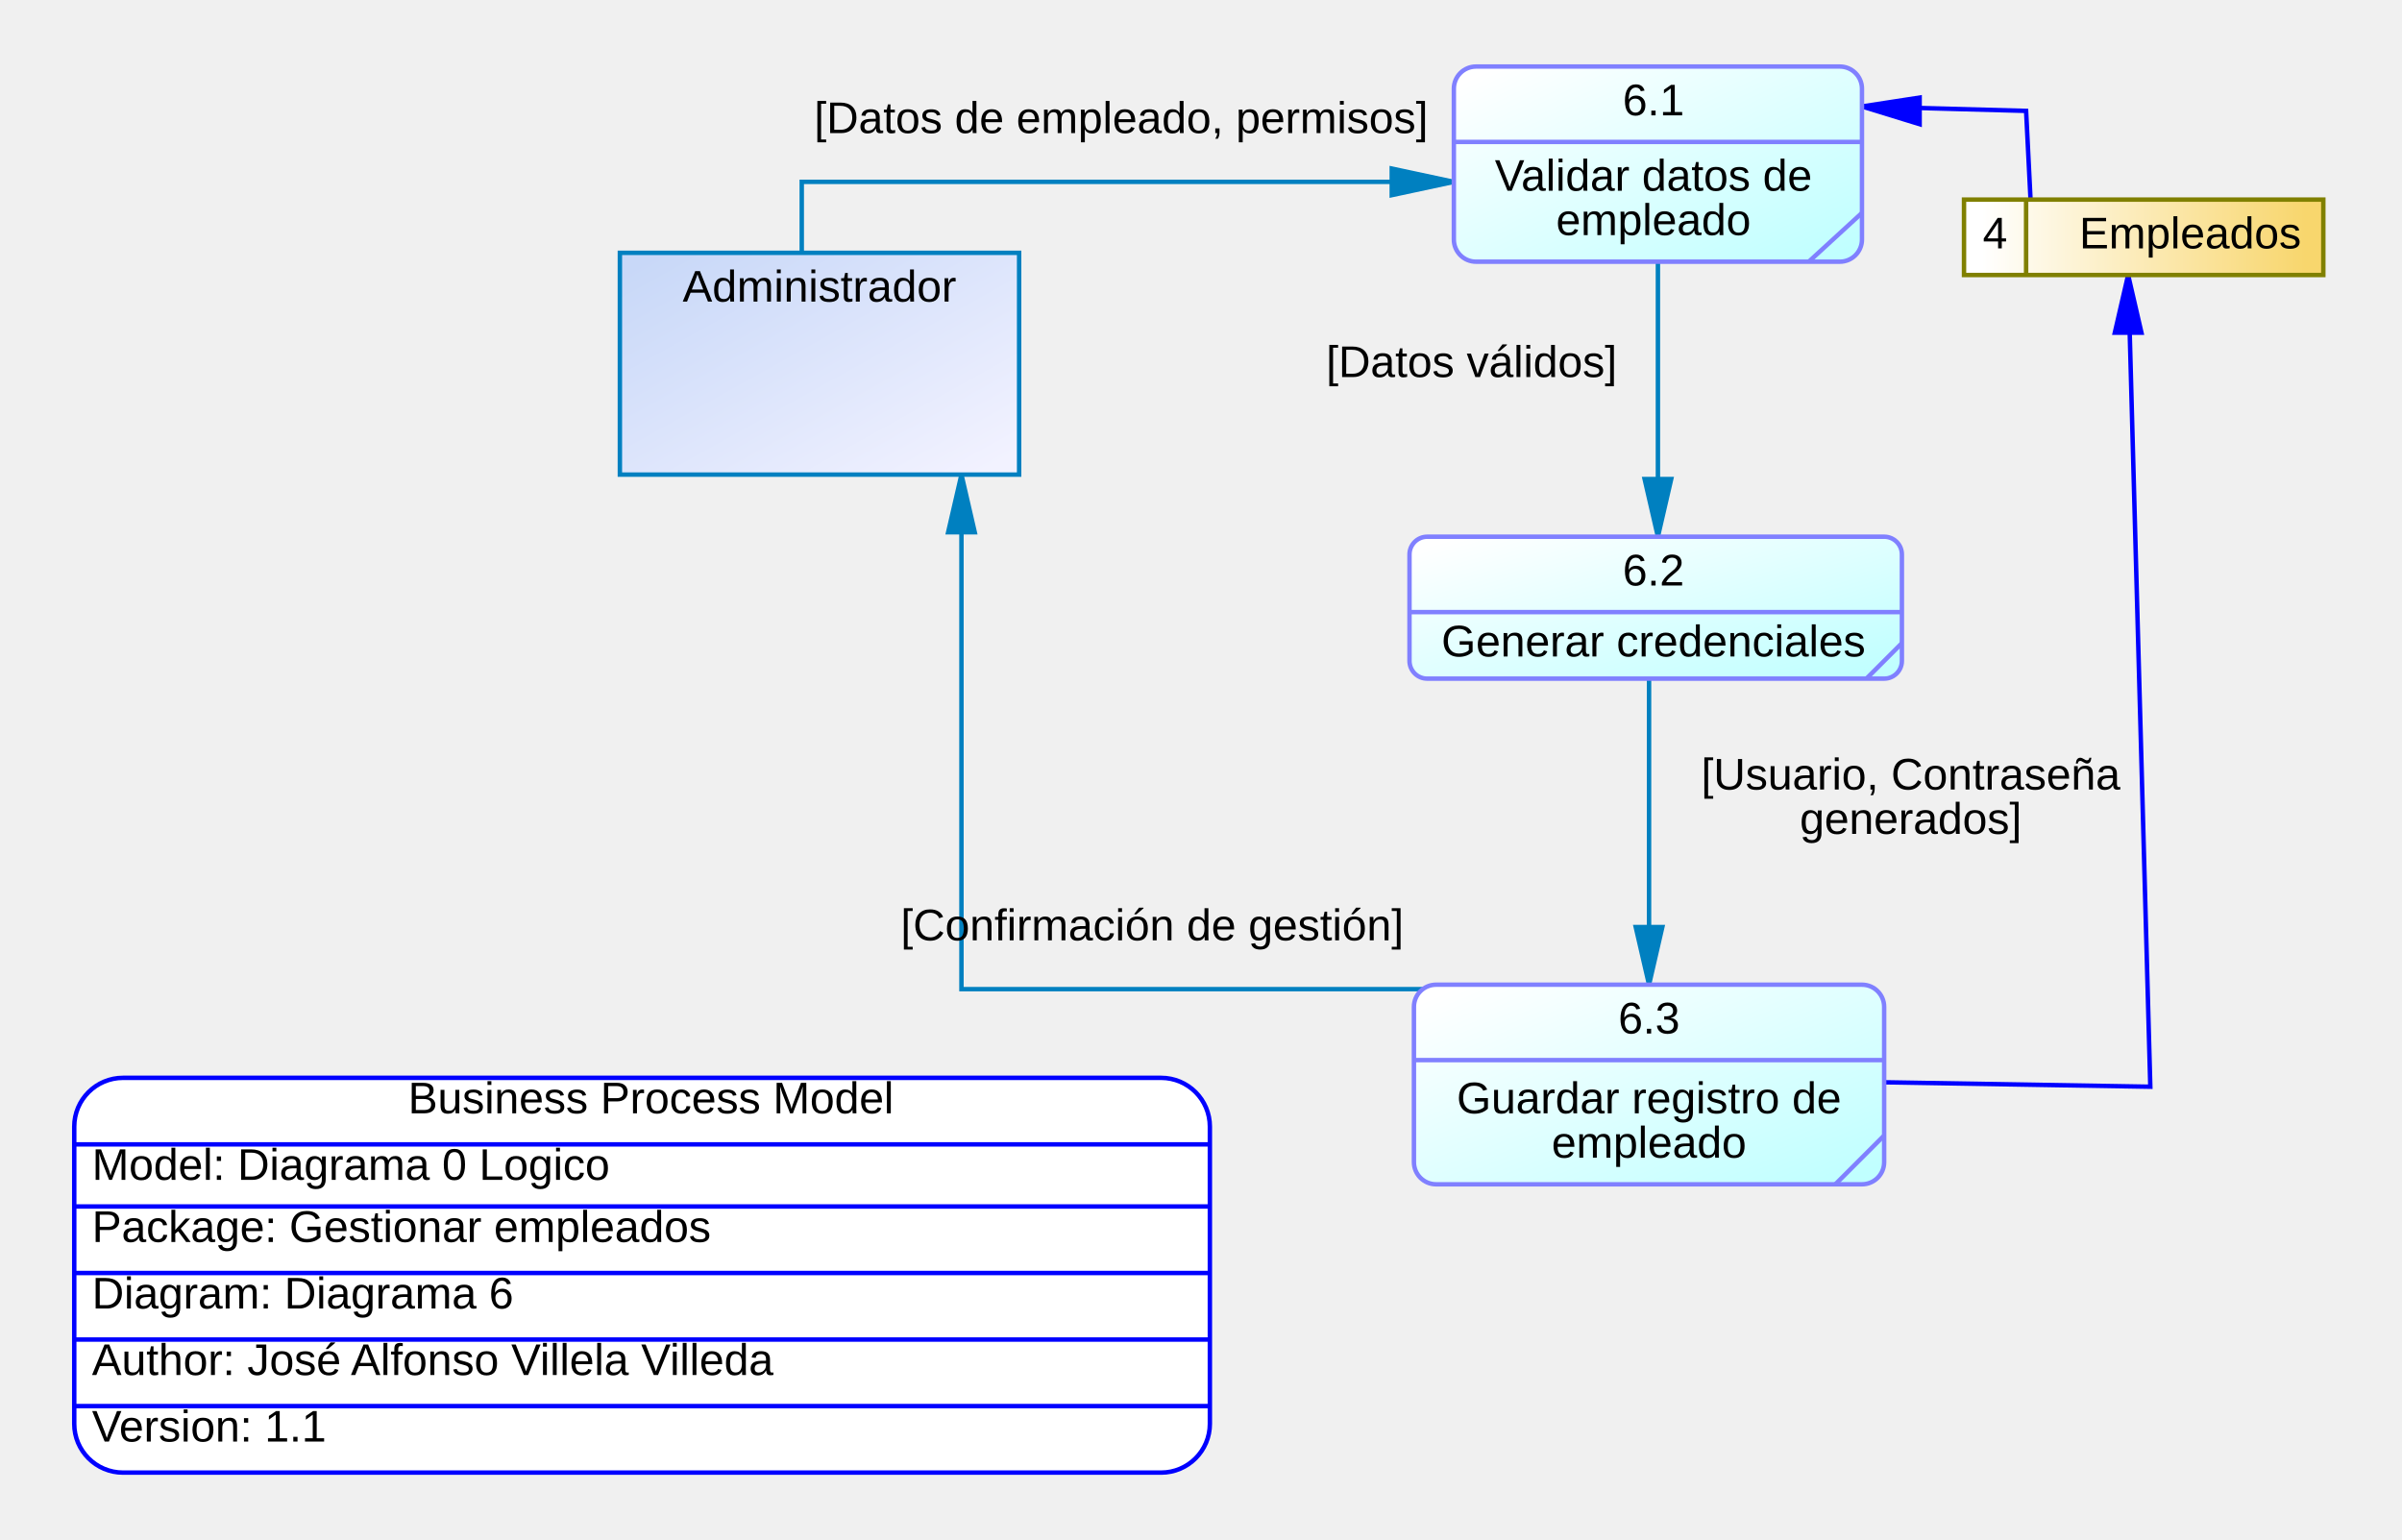
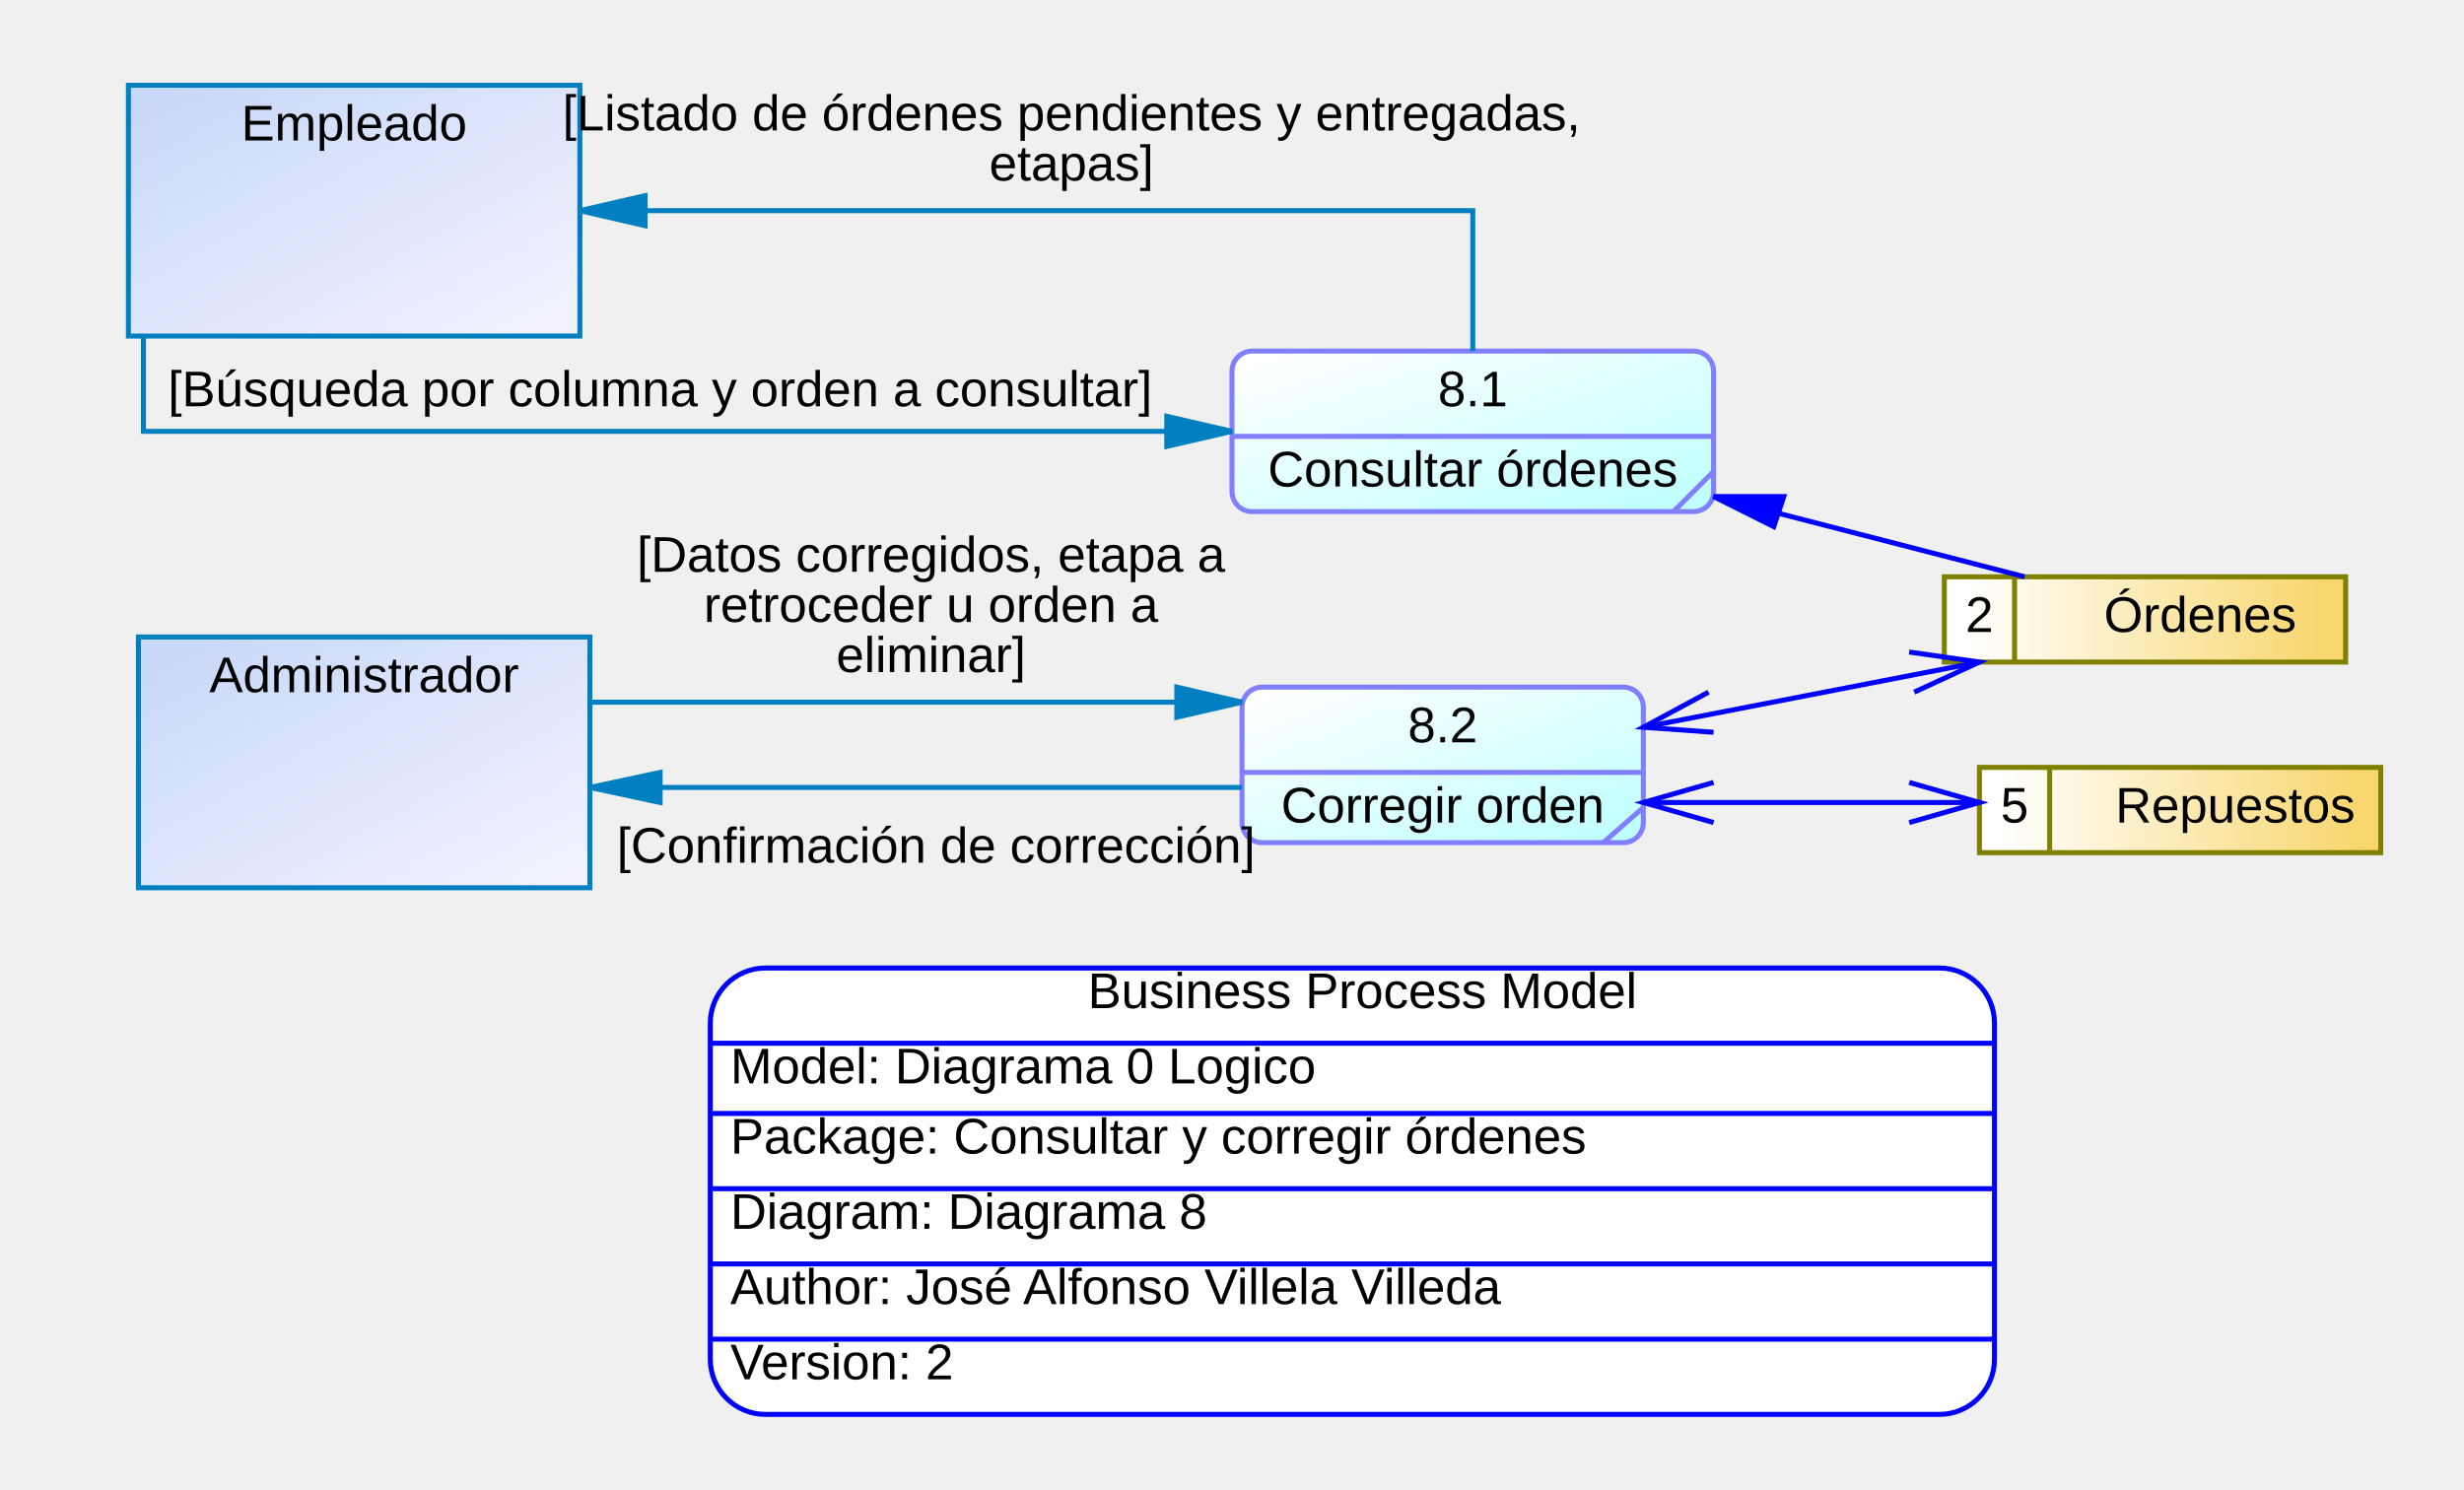
- <svg xmlns="http://www.w3.org/2000/svg" xmlns:xlink="http://www.w3.org/1999/xlink" width="142mm" height="91mm" version="1.1" viewBox="0 0 538 347">
-   <rect x="15" y="243" rx="11" ry="11" fill="#ffffff" width="256" height="89" stroke="#0000ff" stroke-width="1" />
-   <text x="145" y="251" fill="#000000" font-size="10" font-family="'Arial Unicode MS','Arial'" text-anchor="middle">Business Process Model</text>
-   <text x="19" y="266" fill="#000000" font-size="10" font-family="'Arial Unicode MS','Arial'" text-anchor="start">Model: Diagrama 0 Logico</text>
-   <text x="19" y="280" fill="#000000" font-size="10" font-family="'Arial Unicode MS','Arial'" text-anchor="start">Package: Gestionar empleados</text>
-   <text x="19" y="295" fill="#000000" font-size="10" font-family="'Arial Unicode MS','Arial'" text-anchor="start">Diagram: Diagrama 6</text>
-   <text x="19" y="310" fill="#000000" font-size="10" font-family="'Arial Unicode MS','Arial'" text-anchor="start">Author: José Alfonso Villela Villeda</text>
-   <text x="19" y="325" fill="#000000" font-size="10" font-family="'Arial Unicode MS','Arial'" text-anchor="start">Version: 1.1</text>
-   <line x1="15" x2="271" y1="317" y2="317" stroke="#0000ff" stroke-width="1" />
-   <line x1="15" x2="271" y1="302" y2="302" stroke="#0000ff" stroke-width="1" />
-   <line x1="15" x2="271" y1="287" y2="287" stroke="#0000ff" stroke-width="1" />
-   <line x1="15" x2="271" y1="272" y2="272" stroke="#0000ff" stroke-width="1" />
-   <line x1="15" x2="271" y1="258" y2="258" stroke="#0000ff" stroke-width="1" />
-   <a target="_parent" xlink:href="Repo11.htm#3">
-     <polyline fill="none" points="179,57 179,41 326,41" stroke="#0080c0" stroke-width="1" />
-     <polygon fill="#0080c0" points="326,41 312,44 312,38" stroke="#0080c0" stroke-width="1" stroke-linejoin="miter" />
-     <text x="251" y="30" fill="#000000" font-size="10" font-family="'Arial Unicode MS','Arial'" text-anchor="middle">[Datos de empleado, permisos]</text>
-   </a>
-   <polyline fill="none" points="418,24 455,25 456,45" stroke="#0000ff" stroke-width="1" />
-   <polygon fill="#0000ff" points="418,24 431,22 431,28" stroke="#0000ff" stroke-width="1" stroke-linejoin="miter" />
-   <a target="_parent" xlink:href="Repo9.htm#3">
-     <polyline fill="none" points="372,59 372,121" stroke="#0080c0" stroke-width="1" />
-     <polygon fill="#0080c0" points="372,121 369,108 375,108" stroke="#0080c0" stroke-width="1" stroke-linejoin="miter" />
-     <text x="330" y="85" fill="#000000" font-size="10" font-family="'Arial Unicode MS','Arial'" text-anchor="middle">[Datos válidos]</text>
-   </a>
-   <a target="_parent" xlink:href="Repo10.htm#3">
-     <polyline fill="none" points="370,153 370,222" stroke="#0080c0" stroke-width="1" />
-     <polygon fill="#0080c0" points="370,222 367,209 373,209" stroke="#0080c0" stroke-width="1" stroke-linejoin="miter" />
-     <text x="429" y="178" fill="#000000" font-size="10" font-family="'Arial Unicode MS','Arial'" text-anchor="middle">[Usuario, Contraseña </text>
-     <text x="429" y="188" fill="#000000" font-size="10" font-family="'Arial Unicode MS','Arial'" text-anchor="middle">generados]</text>
-   </a>
-   <polyline fill="none" points="423,244 483,245 478,62" stroke="#0000ff" stroke-width="1" />
-   <polygon fill="#0000ff" points="478,62 481,75 475,75" stroke="#0000ff" stroke-width="1" stroke-linejoin="miter" />
-   <a target="_parent" xlink:href="Repo8.htm#11">
-     <polyline fill="none" points="328,223 215,223 215,107" stroke="#0080c0" stroke-width="1" />
-     <polygon fill="#0080c0" points="215,107 218,120 212,120" stroke="#0080c0" stroke-width="1" stroke-linejoin="miter" />
-     <text x="258" y="212" fill="#000000" font-size="10" font-family="'Arial Unicode MS','Arial'" text-anchor="middle">[Confirmación de gestión]</text>
-   </a>
-   <a target="_parent" xlink:href="Repo5.htm#6">
+ <svg xmlns="http://www.w3.org/2000/svg" xmlns:xlink="http://www.w3.org/1999/xlink" width="129mm" height="78mm" version="1.1" viewBox="0 0 488 297">
+   <rect x="140" y="193" rx="11" ry="11" fill="#ffffff" width="256" height="89" stroke="#0000ff" stroke-width="1" />
+   <text x="270" y="201" fill="#000000" font-size="10" font-family="'Arial Unicode MS','Arial'" text-anchor="middle">Business Process Model</text>
+   <text x="144" y="216" fill="#000000" font-size="10" font-family="'Arial Unicode MS','Arial'" text-anchor="start">Model: Diagrama 0 Logico</text>
+   <text x="144" y="230" fill="#000000" font-size="10" font-family="'Arial Unicode MS','Arial'" text-anchor="start">Package: Consultar y corregir órdenes</text>
+   <text x="144" y="245" fill="#000000" font-size="10" font-family="'Arial Unicode MS','Arial'" text-anchor="start">Diagram: Diagrama 8</text>
+   <text x="144" y="260" fill="#000000" font-size="10" font-family="'Arial Unicode MS','Arial'" text-anchor="start">Author: José Alfonso Villela Villeda</text>
+   <text x="144" y="275" fill="#000000" font-size="10" font-family="'Arial Unicode MS','Arial'" text-anchor="start">Version: 2</text>
+   <line x1="140" x2="396" y1="267" y2="267" stroke="#0000ff" stroke-width="1" />
+   <line x1="140" x2="396" y1="252" y2="252" stroke="#0000ff" stroke-width="1" />
+   <line x1="140" x2="396" y1="237" y2="237" stroke="#0000ff" stroke-width="1" />
+   <line x1="140" x2="396" y1="222" y2="222" stroke="#0000ff" stroke-width="1" />
+   <line x1="140" x2="396" y1="208" y2="208" stroke="#0000ff" stroke-width="1" />
+   <a target="_parent" xlink:href="Repo10.htm#1">
    <defs>
      <linearGradient id="Gradient1" x1="0%" x2="100%" y1="0%" y2="100%" gradientUnits="objectBoundingBox">
+         <stop offset="5%" stop-color="#ffffff" />
+         <stop offset="95%" stop-color="#c0ffff" />
+       </linearGradient>
+     </defs>
+     <rect x="246" y="137" rx="4" ry="4" fill="url(#Gradient1)" width="80" height="31" stroke="#8080ff" stroke-width="1" />
+     <line x1="318" x2="326" y1="168" y2="161" stroke="#8080ff" stroke-width="1" />
+     <text x="286" y="148" fill="#000000" font-size="10" font-family="'Arial Unicode MS','Arial'" text-anchor="middle">8.2</text>
+     <line x1="246" x2="326" y1="154" y2="154" stroke="#8080ff" stroke-width="1" />
+     <text x="286" y="164" fill="#000000" font-size="10" font-family="'Arial Unicode MS','Arial'" text-anchor="middle">Corregir orden</text>
+   </a>
+   <a target="_parent" xlink:href="Repo9.htm#1">
+     <defs>
+       <linearGradient id="Gradient2" x1="0%" x2="100%" y1="0%" y2="100%" gradientUnits="objectBoundingBox">
+         <stop offset="5%" stop-color="#ffffff" />
+         <stop offset="95%" stop-color="#c0ffff" />
+       </linearGradient>
+     </defs>
+     <rect x="244" y="70" rx="4" ry="4" fill="url(#Gradient2)" width="96" height="32" stroke="#8080ff" stroke-width="1" />
+     <line x1="332" x2="340" y1="102" y2="94" stroke="#8080ff" stroke-width="1" />
+     <text x="292" y="81" fill="#000000" font-size="10" font-family="'Arial Unicode MS','Arial'" text-anchor="middle">8.1</text>
+     <line x1="244" x2="340" y1="87" y2="87" stroke="#8080ff" stroke-width="1" />
+     <text x="292" y="97" fill="#000000" font-size="10" font-family="'Arial Unicode MS','Arial'" text-anchor="middle">Consultar órdenes</text>
+   </a>
+   <a target="_parent" xlink:href="Repo6.htm#7">
+     <defs>
+       <linearGradient id="Gradient3" x1="0%" x2="100%" y1="0%" y2="100%" gradientUnits="objectBoundingBox">
        <stop offset="5%" stop-color="#c8d8f8" />
        <stop offset="95%" stop-color="#f2f2ff" />
      </linearGradient>
    </defs>
-     <rect x="138" y="57" fill="url(#Gradient1)" width="90" height="50" stroke="#0080c0" stroke-width="1" />
-     <text x="183" y="68" fill="#000000" font-size="10" font-family="'Arial Unicode MS','Arial'" text-anchor="middle">Administrador</text>
+     <rect x="26" y="127" fill="url(#Gradient3)" width="90" height="50" stroke="#0080c0" stroke-width="1" />
+     <text x="71" y="138" fill="#000000" font-size="10" font-family="'Arial Unicode MS','Arial'" text-anchor="middle">Administrador</text>
  </a>
+   <a target="_parent" xlink:href="Repo31.htm#145">
+     <polyline fill="none" points="116,140 246,140" stroke="#0080c0" stroke-width="1" />
+     <polygon fill="#0080c0" points="246,140 233,143 233,137" stroke="#0080c0" stroke-width="1" stroke-linejoin="miter" />
+     <text x="184" y="114" fill="#000000" font-size="10" font-family="'Arial Unicode MS','Arial'" text-anchor="middle">[Datos corregidos, etapa a </text>
+     <text x="184" y="124" fill="#000000" font-size="10" font-family="'Arial Unicode MS','Arial'" text-anchor="middle">retroceder u orden a </text>
+     <text x="184" y="134" fill="#000000" font-size="10" font-family="'Arial Unicode MS','Arial'" text-anchor="middle">eliminar]</text>
+   </a>
+   <a target="_parent" xlink:href="Repo8.htm#13">
+     <polyline fill="none" points="246,157 116,157" stroke="#0080c0" stroke-width="1" />
+     <polygon fill="#0080c0" points="116,157 130,154 130,160" stroke="#0080c0" stroke-width="1" stroke-linejoin="miter" />
+     <text x="185" y="172" fill="#000000" font-size="10" font-family="'Arial Unicode MS','Arial'" text-anchor="middle">[Confirmación de corrección]</text>
+   </a>
+   <a target="_parent" xlink:href="Repo31.htm#115">
+     <defs>
+       <linearGradient id="Gradient4" x1="0%" x2="100%" y1="0%" y2="0%" gradientUnits="objectBoundingBox">
+         <stop offset="5%" stop-color="#ffffff" />
+         <stop offset="95%" stop-color="#f8d66d" />
+       </linearGradient>
+     </defs>
+     <rect x="386" y="115" fill="url(#Gradient4)" width="80" height="17" stroke="#808000" stroke-width="1" />
+     <line x1="400" x2="400" y1="115" y2="132" stroke="#808000" stroke-width="1" />
+     <text x="393" y="126" fill="#000000" font-size="10" font-family="'Arial Unicode MS','Arial'" text-anchor="middle">2</text>
+     <text x="437" y="126" fill="#000000" font-size="10" font-family="'Arial Unicode MS','Arial'" text-anchor="middle">Órdenes</text>
+   </a>
+   <polyline fill="none" points="326,145 393,132" stroke="#0000ff" stroke-width="1" />
+   <polyline fill="none" points="339,138 326,145 340,146" stroke="#0000ff" stroke-width="1" />
+   <polyline fill="none" points="380,138 393,132 379,130" stroke="#0000ff" stroke-width="1" />
+   <a target="_parent" xlink:href="Repo31.htm#111">
+     <defs>
+       <linearGradient id="Gradient5" x1="0%" x2="100%" y1="0%" y2="0%" gradientUnits="objectBoundingBox">
+         <stop offset="5%" stop-color="#ffffff" />
+         <stop offset="95%" stop-color="#f8d66d" />
+       </linearGradient>
+     </defs>
+     <rect x="393" y="153" fill="url(#Gradient5)" width="80" height="17" stroke="#808000" stroke-width="1" />
+     <line x1="407" x2="407" y1="153" y2="170" stroke="#808000" stroke-width="1" />
+     <text x="400" y="164" fill="#000000" font-size="10" font-family="'Arial Unicode MS','Arial'" text-anchor="middle">5</text>
+     <text x="444" y="164" fill="#000000" font-size="10" font-family="'Arial Unicode MS','Arial'" text-anchor="middle">Repuestos</text>
+   </a>
+   <polyline fill="none" points="326,160 393,160" stroke="#0000ff" stroke-width="1" />
+   <polyline fill="none" points="340,156 326,160 340,164" stroke="#0000ff" stroke-width="1" />
+   <polyline fill="none" points="379,164 393,160 379,156" stroke="#0000ff" stroke-width="1" />
  <defs>
-     <linearGradient id="Gradient2" x1="0%" x2="100%" y1="0%" y2="0%" gradientUnits="objectBoundingBox">
-       <stop offset="5%" stop-color="#ffffff" />
-       <stop offset="95%" stop-color="#f8d66d" />
+     <linearGradient id="Gradient6" x1="0%" x2="100%" y1="0%" y2="100%" gradientUnits="objectBoundingBox">
+       <stop offset="5%" stop-color="#c8d8f8" />
+       <stop offset="95%" stop-color="#f2f2ff" />
    </linearGradient>
  </defs>
-   <rect x="441" y="45" fill="url(#Gradient2)" width="81" height="17" stroke="#808000" stroke-width="1" />
-   <line x1="455" x2="455" y1="45" y2="62" stroke="#808000" stroke-width="1" />
-   <text x="448" y="56" fill="#000000" font-size="10" font-family="'Arial Unicode MS','Arial'" text-anchor="middle">4</text>
-   <text x="492" y="56" fill="#000000" font-size="10" font-family="'Arial Unicode MS','Arial'" text-anchor="middle">Empleados</text>
-   <a target="_parent" xlink:href="Repo11.htm#1">
-     <defs>
-       <linearGradient id="Gradient3" x1="0%" x2="100%" y1="0%" y2="100%" gradientUnits="objectBoundingBox">
-         <stop offset="5%" stop-color="#ffffff" />
-         <stop offset="95%" stop-color="#c0ffff" />
-       </linearGradient>
-     </defs>
-     <rect x="326" y="15" rx="5" ry="5" fill="url(#Gradient3)" width="92" height="44" stroke="#8080ff" stroke-width="1" />
-     <line x1="406" x2="418" y1="59" y2="48" stroke="#8080ff" stroke-width="1" />
-     <text x="371" y="26" fill="#000000" font-size="10" font-family="'Arial Unicode MS','Arial'" text-anchor="middle">6.1</text>
-     <line x1="326" x2="418" y1="32" y2="32" stroke="#8080ff" stroke-width="1" />
-     <text x="371" y="43" fill="#000000" font-size="10" font-family="'Arial Unicode MS','Arial'" text-anchor="middle">Validar datos de </text>
-     <text x="371" y="53" fill="#000000" font-size="10" font-family="'Arial Unicode MS','Arial'" text-anchor="middle">empleado</text>
+   <rect x="24" y="17" fill="url(#Gradient6)" width="90" height="50" stroke="#0080c0" stroke-width="1" />
+   <text x="69" y="28" fill="#000000" font-size="10" font-family="'Arial Unicode MS','Arial'" text-anchor="middle">Empleado</text>
+   <a target="_parent" xlink:href="Repo31.htm#259">
+     <polyline fill="none" points="27,67 27,86 244,86" stroke="#0080c0" stroke-width="1" />
+     <polygon fill="#0080c0" points="244,86 231,89 231,83" stroke="#0080c0" stroke-width="1" stroke-linejoin="miter" />
+     <text x="130" y="81" fill="#000000" font-size="10" font-family="'Arial Unicode MS','Arial'" text-anchor="middle">[Búsqueda por columna y orden a consultar]</text>
  </a>
-   <a target="_parent" xlink:href="Repo9.htm#1">
-     <defs>
-       <linearGradient id="Gradient4" x1="0%" x2="100%" y1="0%" y2="100%" gradientUnits="objectBoundingBox">
-         <stop offset="5%" stop-color="#ffffff" />
-         <stop offset="95%" stop-color="#c0ffff" />
-       </linearGradient>
-     </defs>
-     <rect x="316" y="121" rx="4" ry="4" fill="url(#Gradient4)" width="111" height="32" stroke="#8080ff" stroke-width="1" />
-     <line x1="419" x2="427" y1="153" y2="145" stroke="#8080ff" stroke-width="1" />
-     <text x="371" y="132" fill="#000000" font-size="10" font-family="'Arial Unicode MS','Arial'" text-anchor="middle">6.2</text>
-     <line x1="316" x2="427" y1="138" y2="138" stroke="#8080ff" stroke-width="1" />
-     <text x="371" y="148" fill="#000000" font-size="10" font-family="'Arial Unicode MS','Arial'" text-anchor="middle">Generar credenciales</text>
+   <a target="_parent" xlink:href="Repo31.htm#280">
+     <polyline fill="none" points="292,70 292,42 114,42" stroke="#0080c0" stroke-width="1" />
+     <polygon fill="#0080c0" points="114,42 127,39 127,45" stroke="#0080c0" stroke-width="1" stroke-linejoin="miter" />
+     <text x="212" y="26" fill="#000000" font-size="10" font-family="'Arial Unicode MS','Arial'" text-anchor="middle">[Listado de órdenes pendientes y entregadas, </text>
+     <text x="212" y="36" fill="#000000" font-size="10" font-family="'Arial Unicode MS','Arial'" text-anchor="middle">etapas]</text>
  </a>
-   <a target="_parent" xlink:href="Repo10.htm#1">
-     <defs>
-       <linearGradient id="Gradient5" x1="0%" x2="100%" y1="0%" y2="100%" gradientUnits="objectBoundingBox">
-         <stop offset="5%" stop-color="#ffffff" />
-         <stop offset="95%" stop-color="#c0ffff" />
-       </linearGradient>
-     </defs>
-     <rect x="317" y="222" rx="5" ry="5" fill="url(#Gradient5)" width="106" height="45" stroke="#8080ff" stroke-width="1" />
-     <line x1="412" x2="423" y1="267" y2="256" stroke="#8080ff" stroke-width="1" />
-     <text x="370" y="233" fill="#000000" font-size="10" font-family="'Arial Unicode MS','Arial'" text-anchor="middle">6.3</text>
-     <line x1="317" x2="423" y1="239" y2="239" stroke="#8080ff" stroke-width="1" />
-     <text x="370" y="251" fill="#000000" font-size="10" font-family="'Arial Unicode MS','Arial'" text-anchor="middle">Guardar registro de </text>
-     <text x="370" y="261" fill="#000000" font-size="10" font-family="'Arial Unicode MS','Arial'" text-anchor="middle">empleado</text>
-   </a>
+   <polyline fill="none" points="340,99 402,115" stroke="#0000ff" stroke-width="1" />
+   <polygon fill="#0000ff" points="340,99 354,99 352,105" stroke="#0000ff" stroke-width="1" stroke-linejoin="miter" />
</svg>
